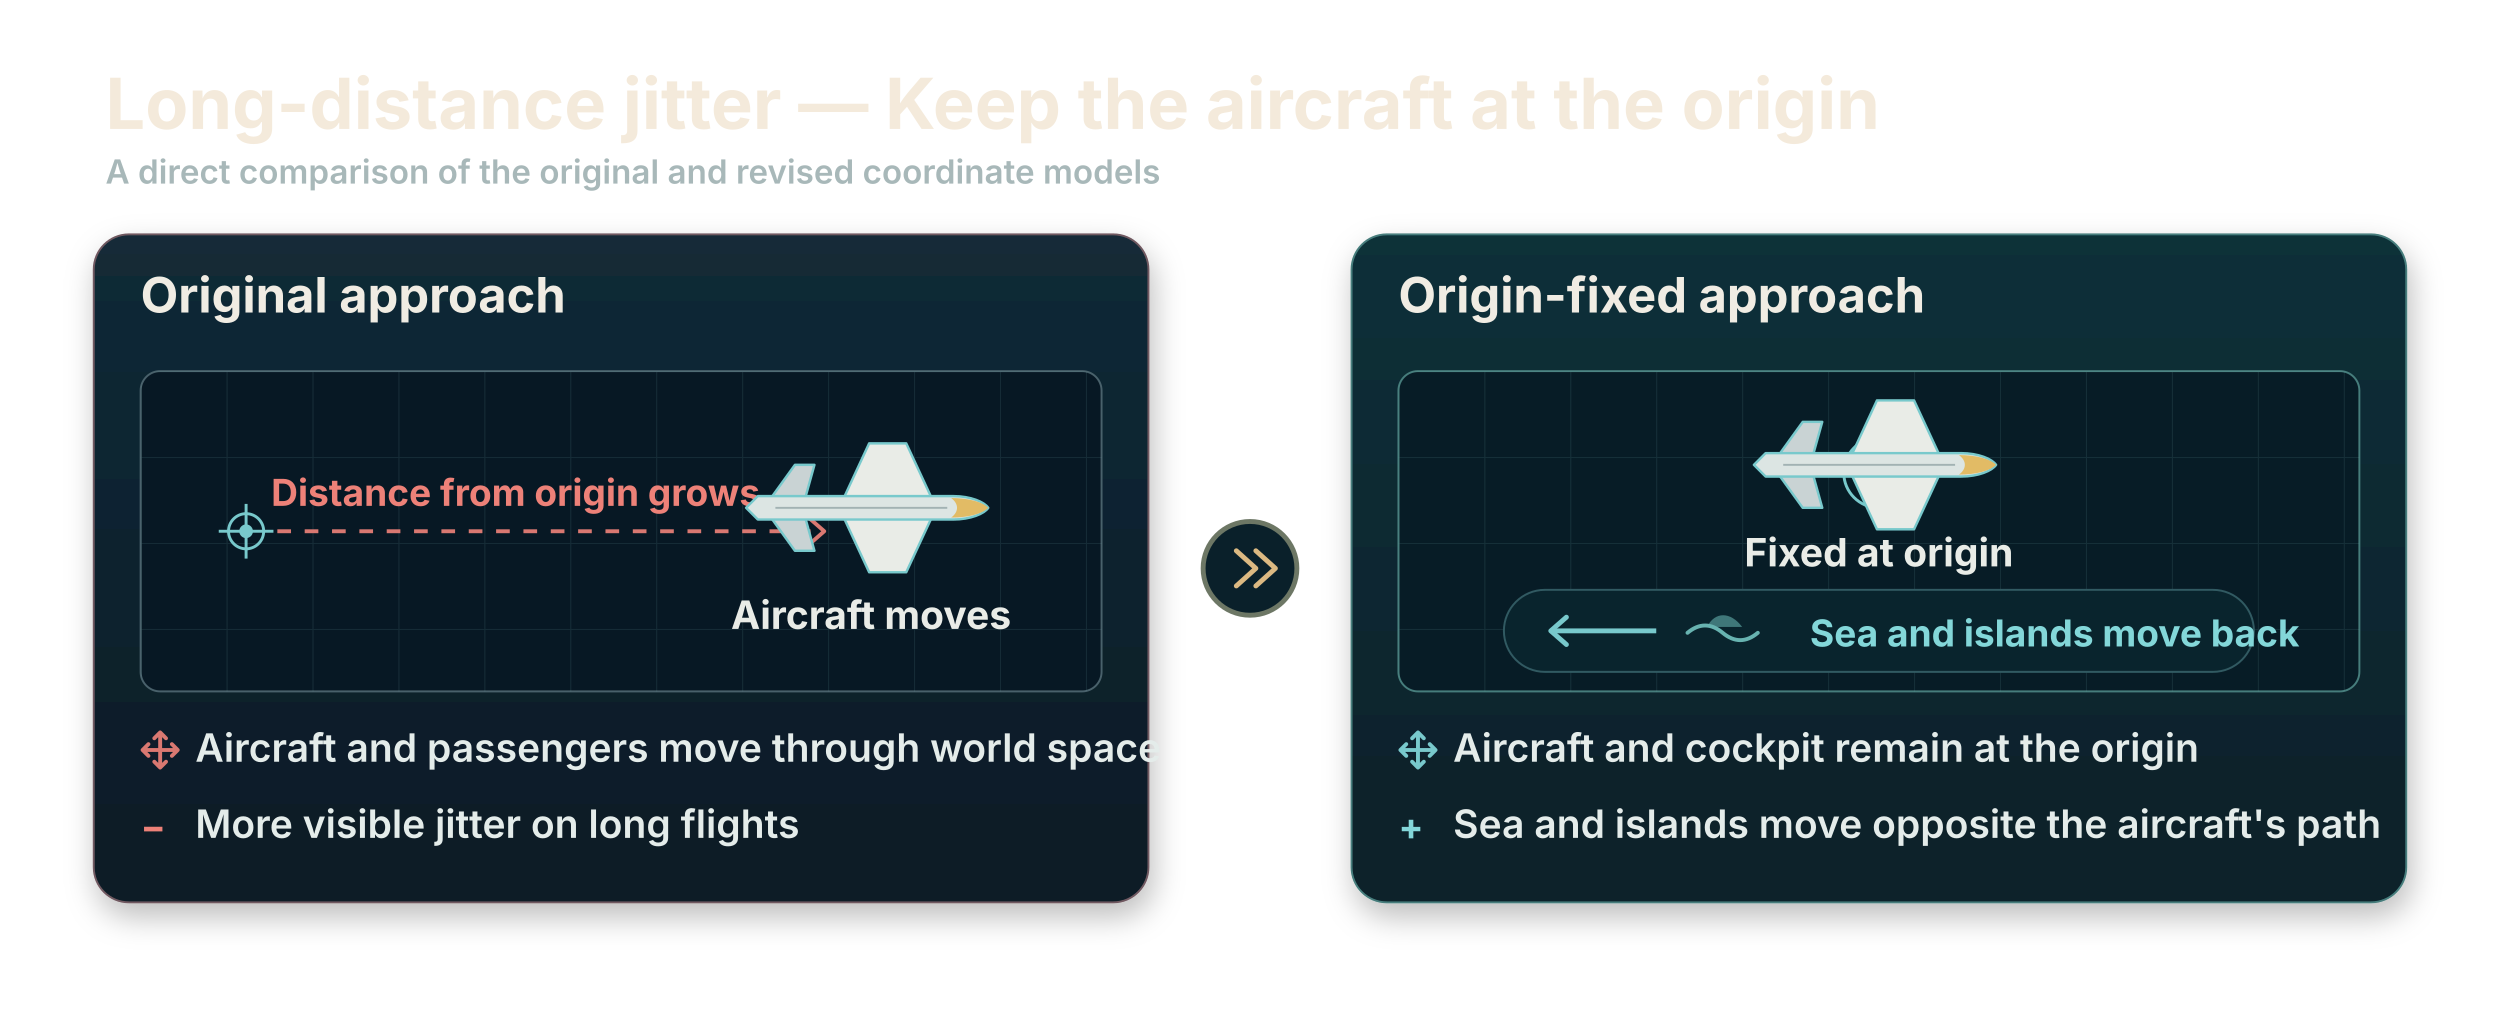
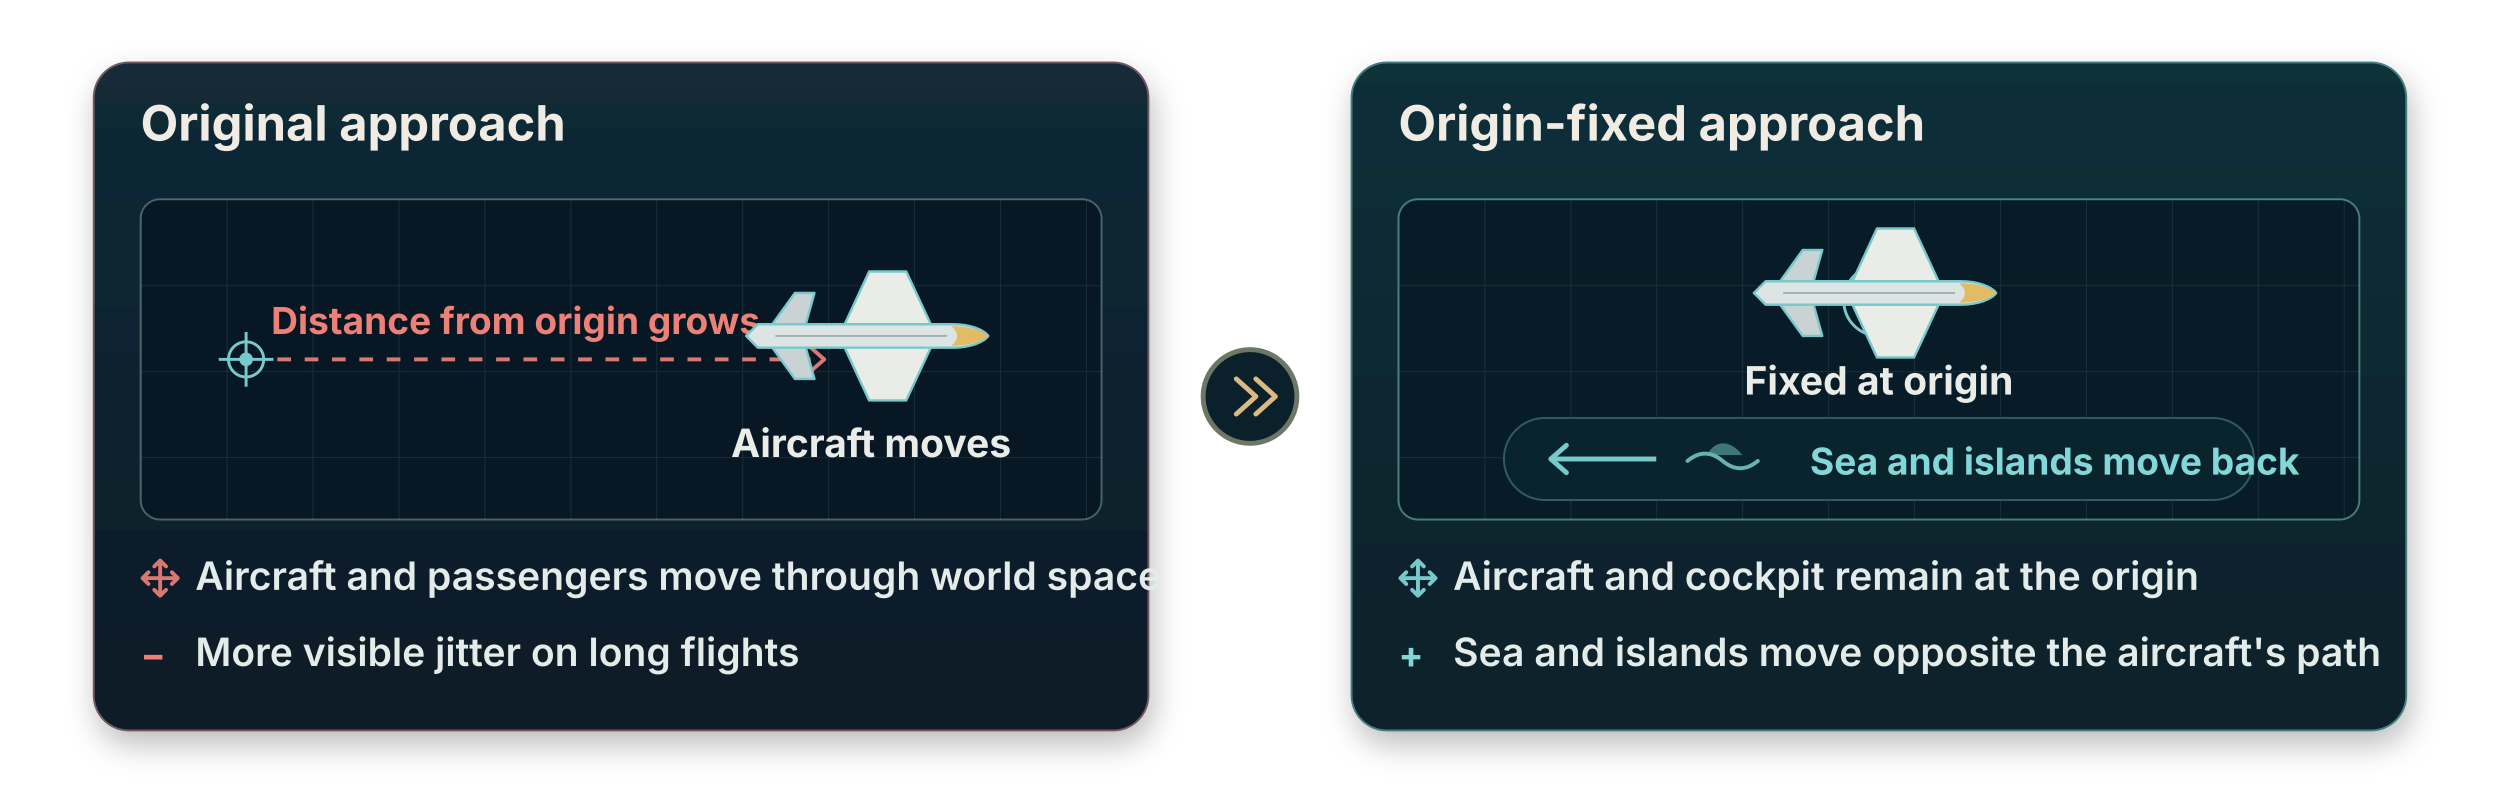
- <svg xmlns="http://www.w3.org/2000/svg" width="1280" height="520" viewBox="0 0 1280 520" role="img" aria-labelledby="title desc">
+ <svg xmlns="http://www.w3.org/2000/svg" width="1280" height="410" viewBox="0 0 1280 410" role="img" aria-labelledby="title desc">
  <defs>
    <linearGradient id="beforeCard" x1="0" y1="0" x2="0" y2="1">
      <stop stop-color="#122a37" />
      <stop offset="1" stop-color="#0a1b26" />
    </linearGradient>
    <linearGradient id="afterCard" x1="0" y1="0" x2="0" y2="1">
      <stop stop-color="#0c3039" />
      <stop offset="1" stop-color="#082029" />
    </linearGradient>
    <pattern id="grid" width="44" height="44" patternUnits="userSpaceOnUse">
      <path d="M44 0H0V44" fill="none" stroke="#8fd4d7" stroke-opacity=".11" />
    </pattern>
    <filter id="shadow" x="-15%" y="-15%" width="130%" height="140%">
      <feDropShadow dy="7" stdDeviation="8" flood-color="#000" flood-opacity=".26" />
    </filter>
    <style>
      text{font-family:Inter,"Segoe UI",sans-serif}
-       .title{fill:#f4eadb;font-size:36px;font-weight:700}.sub{fill:#a8b8b9;font-size:17px;font-weight:600}
      .cardTitle{fill:#f0ece3;font-size:25px;font-weight:700}.label{fill:#e9ece7;font-size:20px;font-weight:650}
      .muted{fill:#aebbbc;font-size:18px;font-weight:550}.danger{fill:#ed8178;font-size:19px;font-weight:650}
      .accent{fill:#83d7d9;font-size:19px;font-weight:650}.fact{fill:#e4ecea;font-size:20px;font-weight:600}
-       @media (prefers-color-scheme:light){.title{fill:#173f50}.sub{fill:#586f76}}
    </style>
    <g id="ekranoplanTop" stroke="#78c9cc" stroke-width="1.25" stroke-linejoin="round">
      <path d="M-52-4L-39-22H-29L-34-4V4L-29 22H-39L-52 4Z" fill="#c9d3d4" />
      <path d="M-14-5L-1-33H18L31-5V5L18 33H-1L-14 5Z" fill="#e9ece7" />
      <path d="M-58-6H42C51-6 58-3 60 0C58 3 51 6 42 6H-58L-64 0Z" fill="#dce5e3" />
      <path d="M41-5C50-5 57-3 60 0C57 3 50 5 41 5C45 2 45-2 41-5Z" fill="#e2bb65" stroke="none" />
      <path d="M-49 0H39" fill="none" stroke="#93a5a7" stroke-width="1" opacity=".8" />
    </g>
    <g id="coordinateMethodIcon" fill="none" stroke-linecap="round" stroke-linejoin="round">
      <path d="M10 1v18M1 10h18M10 1 7 4M10 1l3 3M19 10l-3-3M19 10l-3 3M10 19l-3-3M10 19l3-3M1 10l3-3M1 10l3 3" />
    </g>
  </defs>
-   <text x="54" y="66" class="title">Long-distance jitter — Keep the aircraft at the origin</text>
-   <text x="54" y="94" class="sub">A direct comparison of the original and revised coordinate models</text>
-   <g filter="url(#shadow)">
-     <rect x="48" y="120" width="540" height="342" rx="18" fill="url(#beforeCard)" stroke="#6f5960" />
-     <rect x="692" y="120" width="540" height="342" rx="18" fill="url(#afterCard)" stroke="#467d7c" />
-   </g>
-   <text x="72" y="160" class="cardTitle">Original approach</text>
-   <text x="716" y="160" class="cardTitle">Origin-fixed approach</text>
-   <g transform="translate(72 190)">
-     <rect width="492" height="164" rx="10" fill="#071824" stroke="#49616b" />
-     <rect width="492" height="164" rx="10" fill="url(#grid)" />
-     <g transform="translate(54 82)" fill="none" stroke="#78c9cc" stroke-width="1.5">
-       <circle r="9" />
-       <path d="M-14 0h28M0-14v28" />
+   <g transform="translate(0 -88)">
+     <g filter="url(#shadow)">
+       <rect x="48" y="120" width="540" height="342" rx="18" fill="url(#beforeCard)" stroke="#6f5960" />
+       <rect x="692" y="120" width="540" height="342" rx="18" fill="url(#afterCard)" stroke="#467d7c" />
    </g>
-     <circle cx="54" cy="82" r="3.5" fill="#78c9cc" />
-     <path d="M70 82H350" fill="none" stroke="#d97871" stroke-width="2" stroke-dasharray="7 7" />
-     <path d="M342 75l8 7-8 7" fill="none" stroke="#d97871" stroke-width="2" stroke-linecap="round" stroke-linejoin="round" />
-     <text x="192" y="69" class="danger" text-anchor="middle">Distance from origin grows</text>
-     <g transform="translate(374 70)">
-       <use href="#ekranoplanTop" />
-       <text x="0" y="62" class="label" text-anchor="middle">Aircraft moves</text>
+     <text x="72" y="160" class="cardTitle">Original approach</text>
+     <text x="716" y="160" class="cardTitle">Origin-fixed approach</text>
+     <g transform="translate(72 190)">
+       <rect width="492" height="164" rx="10" fill="#071824" stroke="#49616b" />
+       <rect width="492" height="164" rx="10" fill="url(#grid)" />
+       <g transform="translate(54 82)" fill="none" stroke="#78c9cc" stroke-width="1.5">
+         <circle r="9" />
+         <path d="M-14 0h28M0-14v28" />
+       </g>
+       <circle cx="54" cy="82" r="3.5" fill="#78c9cc" />
+       <path d="M70 82H350" fill="none" stroke="#d97871" stroke-width="2" stroke-dasharray="7 7" />
+       <path d="M342 75l8 7-8 7" fill="none" stroke="#d97871" stroke-width="2" stroke-linecap="round" stroke-linejoin="round" />
+       <text x="192" y="69" class="danger" text-anchor="middle">Distance from origin grows</text>
+       <g transform="translate(374 70)">
+         <use href="#ekranoplanTop" />
+         <text x="0" y="62" class="label" text-anchor="middle">Aircraft moves</text>
+       </g>
+     </g>
+     <g transform="translate(72 384)">
+       <g transform="translate(0 -10)" fill="none" stroke="#d97871" stroke-width="2" stroke-linecap="round" stroke-linejoin="round">
+         <use href="#coordinateMethodIcon" />
+       </g>
+       <text x="28" y="6" class="fact">Aircraft and passengers move through world space</text>
+       <text x="0" y="46" class="danger" font-size="26" font-weight="700">−</text>
+       <text x="28" y="45" class="fact">More visible jitter on long flights</text>
+     </g>
+     <g transform="translate(716 190)">
+       <rect width="492" height="164" rx="10" fill="#071c26" stroke="#467d7c" />
+       <rect width="492" height="164" rx="10" fill="url(#grid)" />
+       <g transform="translate(246 52)" fill="none" stroke="#78c9cc" stroke-width="1.5">
+         <circle r="18" />
+         <path d="M-28 0h56M0-28v56" />
+       </g>
+       <circle cx="246" cy="52" r="4" fill="#dcb982" />
+       <g transform="translate(246 48)">
+         <use href="#ekranoplanTop" />
+         <text x="0" y="52" class="label" text-anchor="middle">Fixed at origin</text>
+       </g>
+       <g transform="translate(54 112)">
+         <rect width="384" height="42" rx="21" fill="#09242d" stroke="#315a62" />
+         <path d="M78 21H24" fill="none" stroke="#78c9cc" stroke-width="2.5" />
+         <path d="M32 14l-8 7 8 7" fill="none" stroke="#78c9cc" stroke-width="2.5" stroke-linecap="round" stroke-linejoin="round" />
+         <g transform="translate(94 10)" fill="none" stroke="#67b3b0" stroke-width="2" stroke-linecap="round" stroke-linejoin="round">
+           <path d="M0 12c6-5 12-5 18 0s12 5 18 0" />
+           <path d="M10 9c4-8 12-8 18 0Z" fill="#67b3b0" fill-opacity=".58" stroke="none" />
+         </g>
+         <text x="282" y="29" class="accent" text-anchor="middle">Sea and islands move back</text>
+       </g>
+     </g>
+     <g transform="translate(716 384)">
+       <g transform="translate(0 -10)" fill="none" stroke="#78c9cc" stroke-width="2" stroke-linecap="round" stroke-linejoin="round">
+         <use href="#coordinateMethodIcon" />
+       </g>
+       <text x="28" y="6" class="fact">Aircraft and cockpit remain at the origin</text>
+       <text x="0" y="46" class="accent" font-size="26" font-weight="700">+</text>
+       <text x="28" y="45" class="fact">Sea and islands move opposite the aircraft's path</text>
+     </g>
+     <g transform="translate(640 291)" fill="none" stroke="#dcb982" stroke-width="2.5" stroke-linecap="round" stroke-linejoin="round">
+       <circle r="24" fill="#0a202a" stroke="#6d7765" />
+       <path d="M-7-9l10 9-10 9M3-9l10 9-10 9" />
    </g>
  </g>
-   <g transform="translate(72 384)">
-     <g transform="translate(0 -10)" fill="none" stroke="#d97871" stroke-width="2" stroke-linecap="round" stroke-linejoin="round">
-       <use href="#coordinateMethodIcon" />
-     </g>
-     <text x="28" y="6" class="fact">Aircraft and passengers move through world space</text>
-     <text x="0" y="46" class="danger" font-size="26" font-weight="700">−</text>
-     <text x="28" y="45" class="fact">More visible jitter on long flights</text>
-   </g>
-   <g transform="translate(716 190)">
-     <rect width="492" height="164" rx="10" fill="#071c26" stroke="#467d7c" />
-     <rect width="492" height="164" rx="10" fill="url(#grid)" />
-     <g transform="translate(246 52)" fill="none" stroke="#78c9cc" stroke-width="1.5">
-       <circle r="18" />
-       <path d="M-28 0h56M0-28v56" />
-     </g>
-     <circle cx="246" cy="52" r="4" fill="#dcb982" />
-     <g transform="translate(246 48)">
-       <use href="#ekranoplanTop" />
-       <text x="0" y="52" class="label" text-anchor="middle">Fixed at origin</text>
-     </g>
-     <g transform="translate(54 112)">
-       <rect width="384" height="42" rx="21" fill="#09242d" stroke="#315a62" />
-       <path d="M78 21H24" fill="none" stroke="#78c9cc" stroke-width="2.5" />
-       <path d="M32 14l-8 7 8 7" fill="none" stroke="#78c9cc" stroke-width="2.5" stroke-linecap="round" stroke-linejoin="round" />
-       <g transform="translate(94 10)" fill="none" stroke="#67b3b0" stroke-width="2" stroke-linecap="round" stroke-linejoin="round">
-         <path d="M0 12c6-5 12-5 18 0s12 5 18 0" />
-         <path d="M10 9c4-8 12-8 18 0Z" fill="#67b3b0" fill-opacity=".58" stroke="none" />
-       </g>
-       <text x="282" y="29" class="accent" text-anchor="middle">Sea and islands move back</text>
-     </g>
-   </g>
-   <g transform="translate(716 384)">
-     <g transform="translate(0 -10)" fill="none" stroke="#78c9cc" stroke-width="2" stroke-linecap="round" stroke-linejoin="round">
-       <use href="#coordinateMethodIcon" />
-     </g>
-     <text x="28" y="6" class="fact">Aircraft and cockpit remain at the origin</text>
-     <text x="0" y="46" class="accent" font-size="26" font-weight="700">+</text>
-     <text x="28" y="45" class="fact">Sea and islands move opposite the aircraft's path</text>
-   </g>
-   <g transform="translate(640 291)" fill="none" stroke="#dcb982" stroke-width="2.5" stroke-linecap="round" stroke-linejoin="round">
-     <circle r="24" fill="#0a202a" stroke="#6d7765" />
-     <path d="M-7-9l10 9-10 9M3-9l10 9-10 9" />
-   </g>
</svg>
